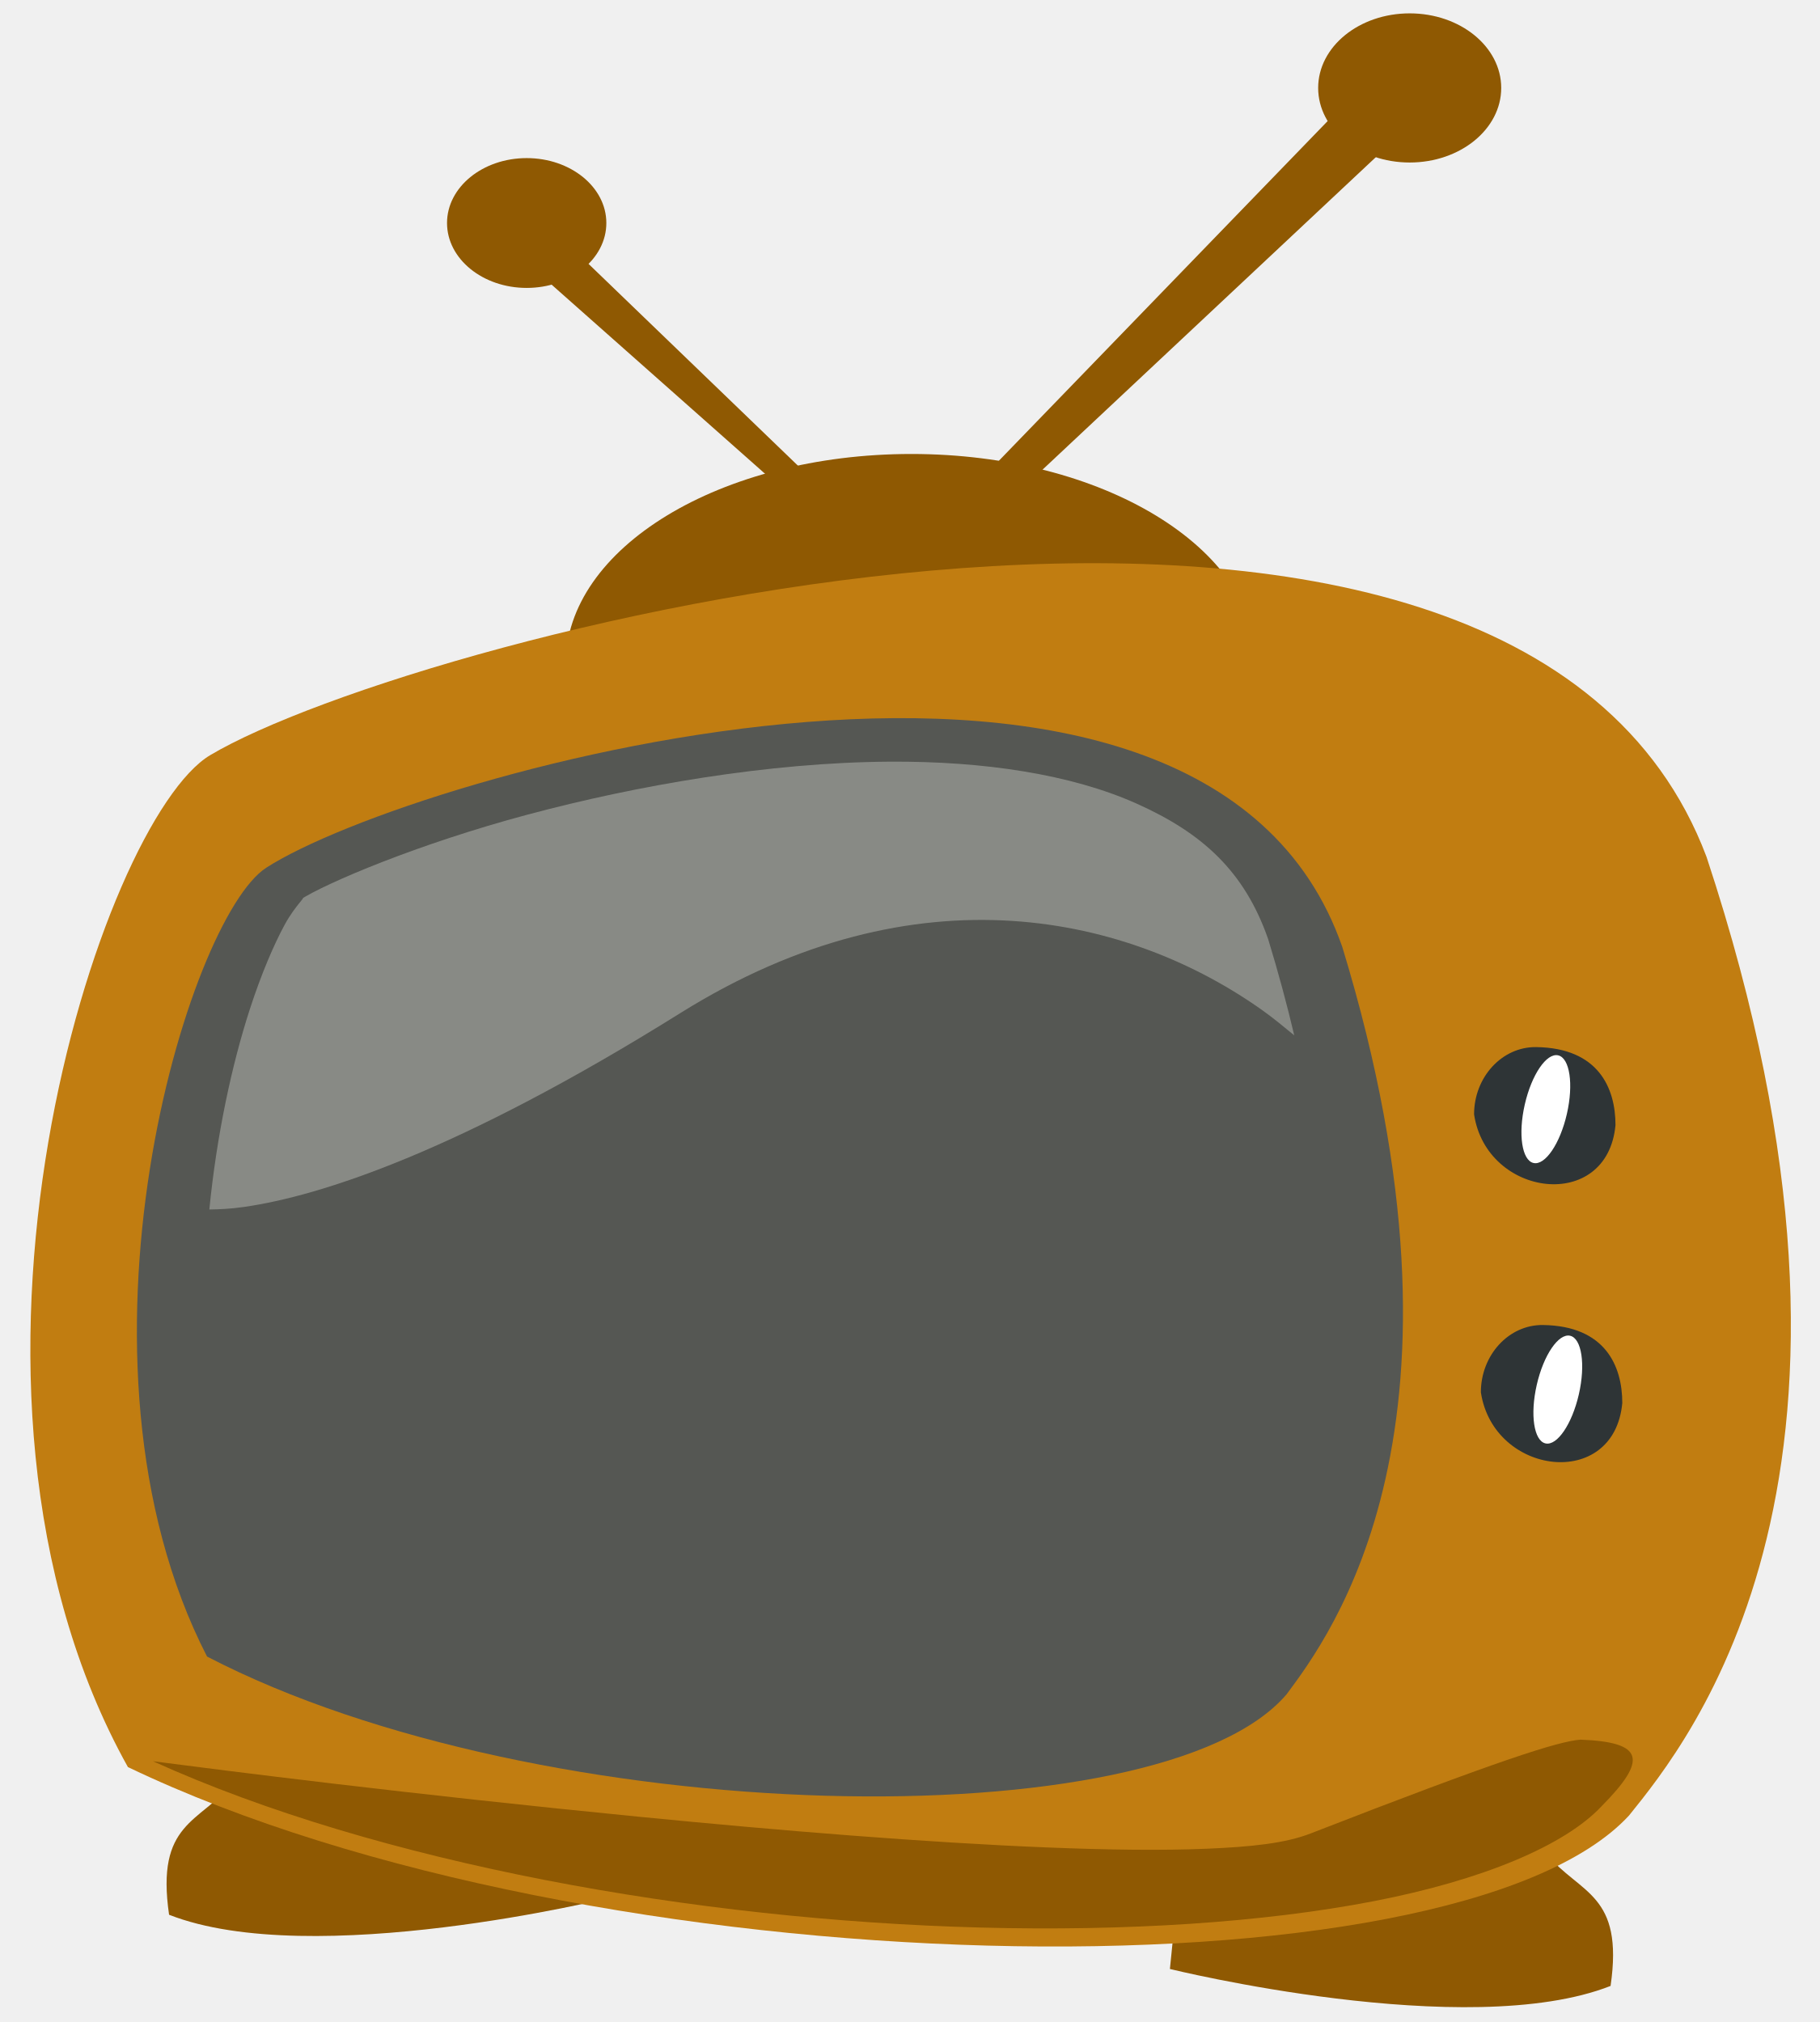
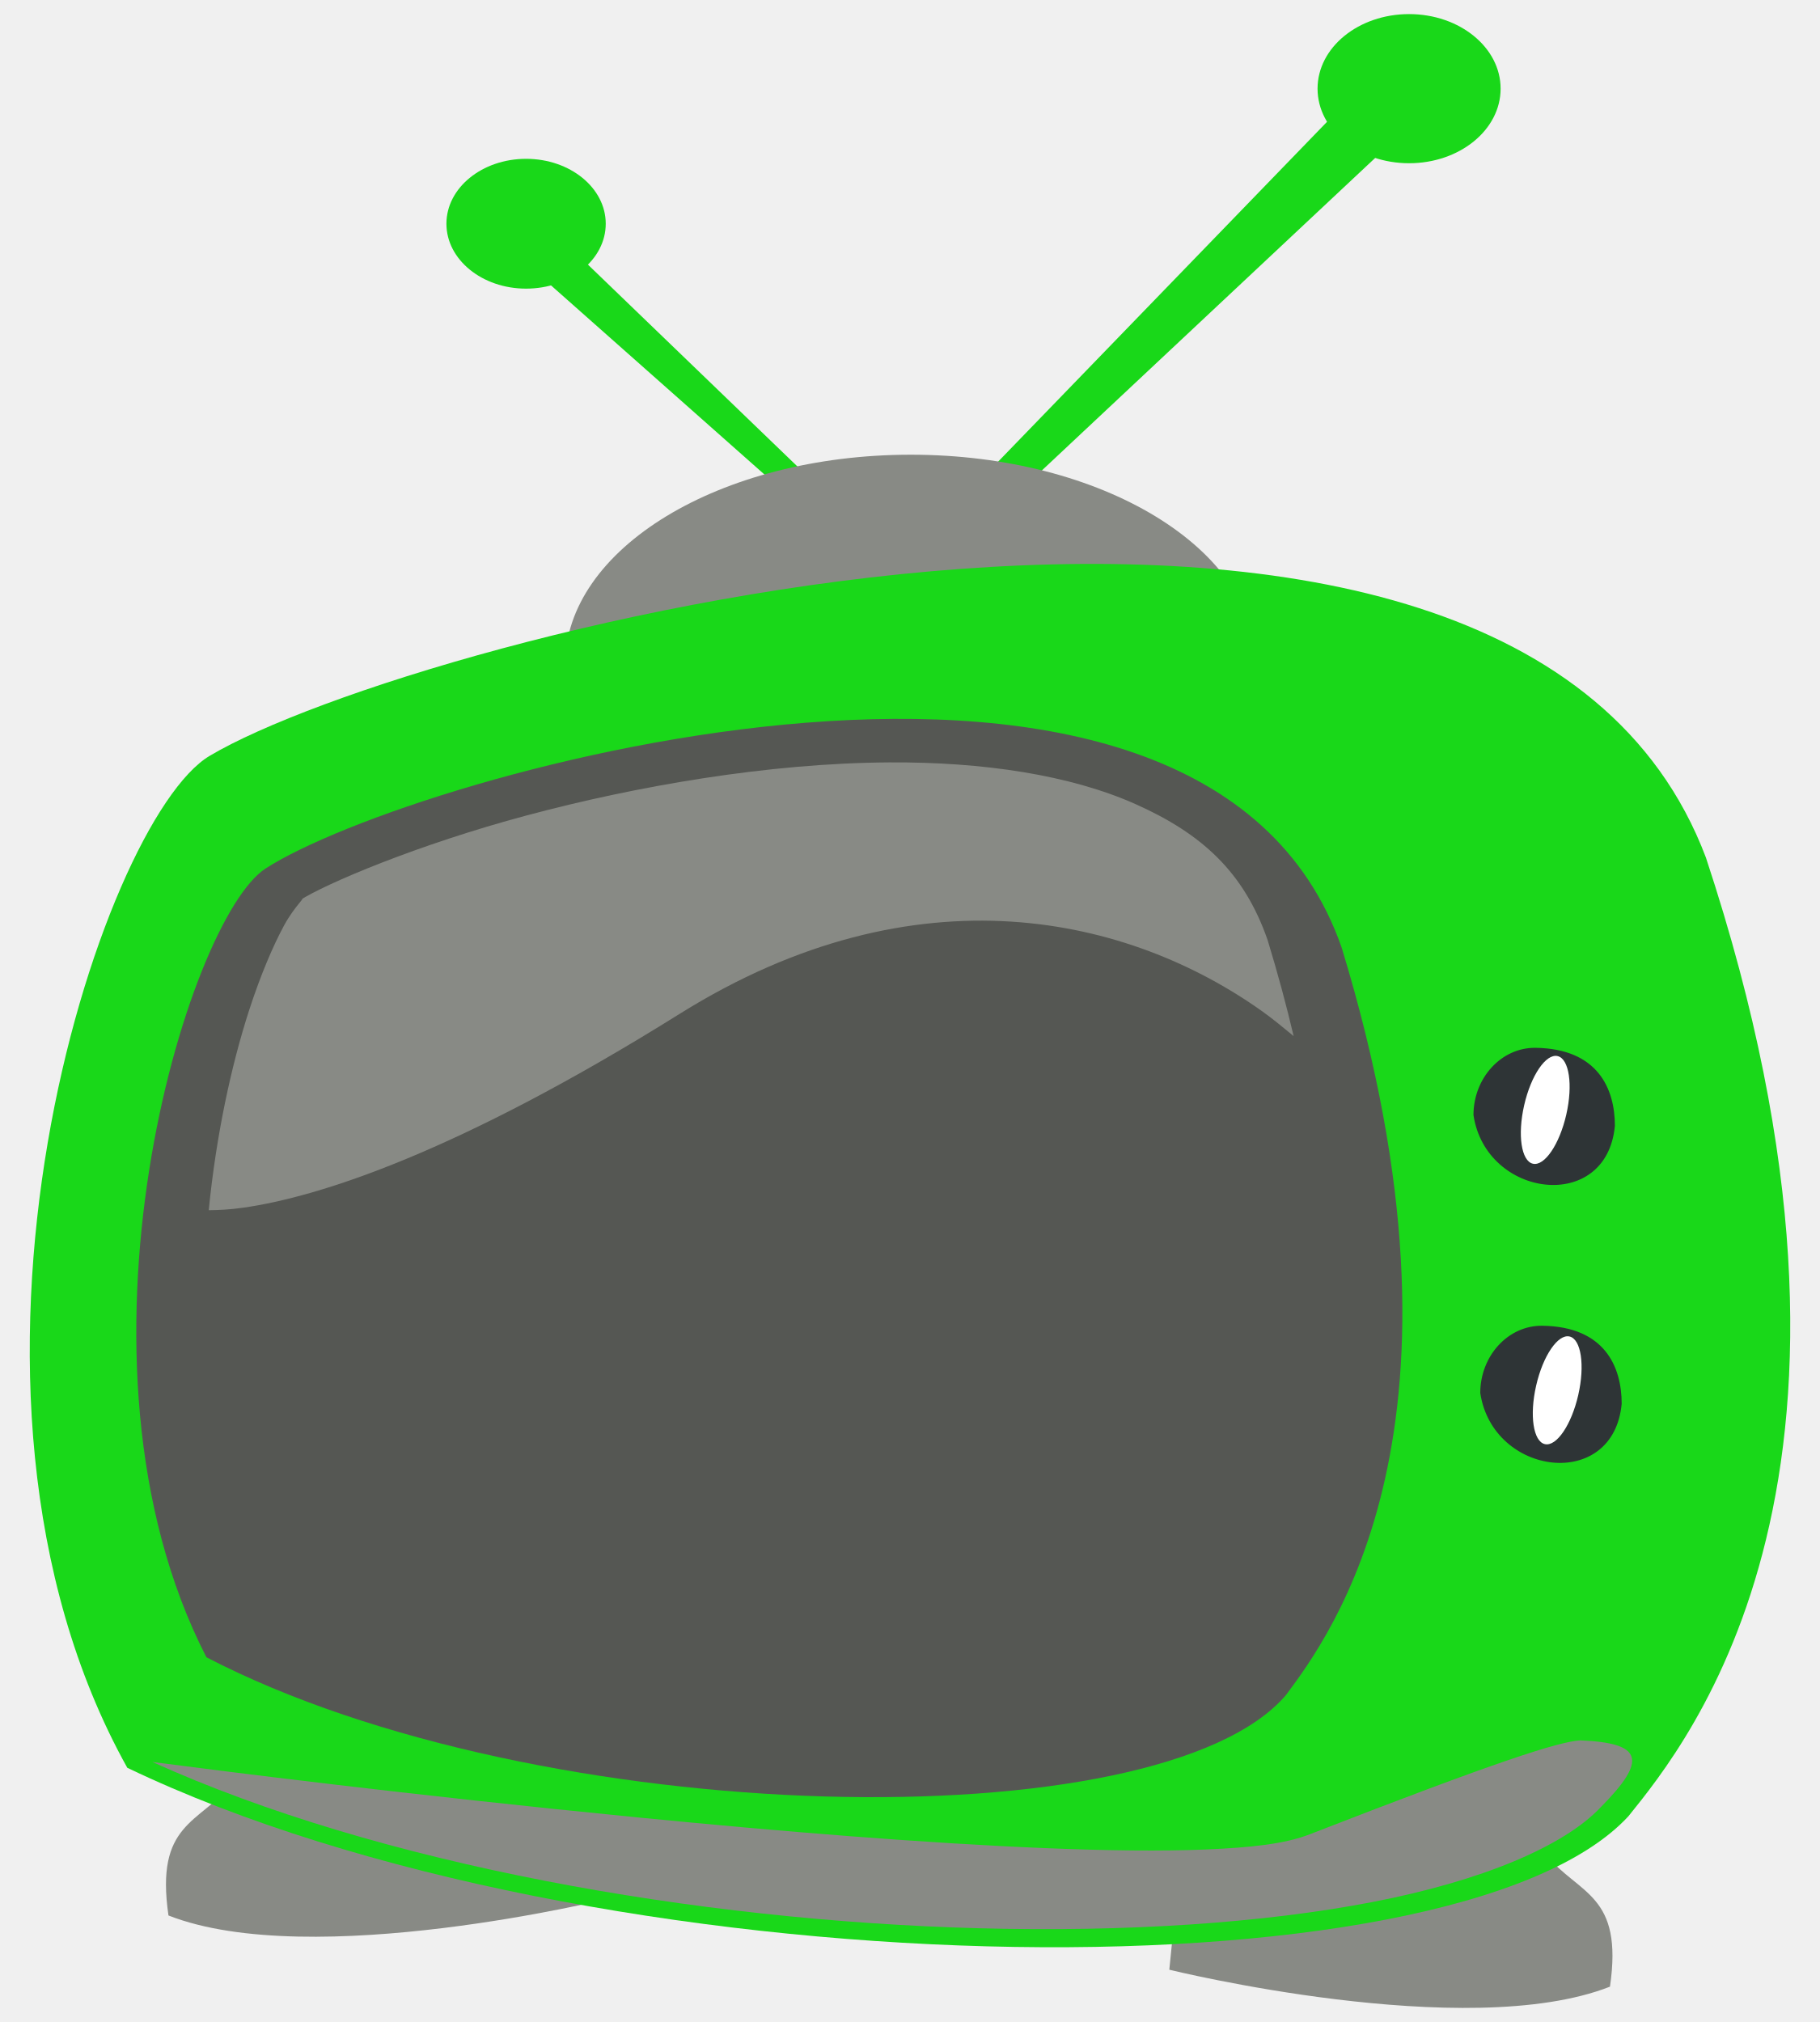
- <svg xmlns="http://www.w3.org/2000/svg" version="1.1" id="svg9089" x="0px" y="0px" width="90px" height="100px" viewBox="79.799 97.068 90 100" enable-background="new 79.799 97.068 90 100" xml:space="preserve">
+ <svg xmlns="http://www.w3.org/2000/svg" version="1.1" id="svg9089" x="0px" y="0px" width="90px" height="100px" viewBox="0 0 90 100" enable-background="new 0 0 90 100" xml:space="preserve">
+   <path id="path9064" fill="#19D819" d="M48.392,23.829L68.506,3.044l1.006,3.352l-19.29,18.088  L48.392,23.829z" />
+   <path id="path9066" fill="#19D819" d="  M74.206,4.385c0,2.037-2.026,3.688-4.526,3.688c-2.499,0-4.526-1.651-4.526-3.688s2.026-3.688,4.526-3.688  C72.179,0.697,74.206,2.348,74.206,4.385z" />
+   <path id="path9068" fill="#19D819" d="M43.699,27.181L25.261,9.413l-0.67,2.347l15.714,13.925  L43.699,27.181z" />
+   <path id="path9070" fill="#19D819" d="  M22.076,11.065c0,1.773,1.764,3.21,3.939,3.21s3.939-1.437,3.939-3.21s-1.764-3.21-3.939-3.21  C23.839,7.855,22.076,9.292,22.076,11.065z" />
  <defs>


		</defs>
-   <g id="layer1" transform="translate(-220.1551,-385.294)">
-     <path id="path9087" fill="#8F5902" d="M376.413,574.041c1.676,2.011,3.852,1.957,3.185,6.537   c-7.093,2.783-21.791-0.838-21.791-0.838l0.168-1.676L376.413,574.041z" />
-     <path id="path9085" fill="#8F5902" d="M311.5,570.521c-1.676,2.011-3.852,1.957-3.185,6.537   c7.093,2.783,21.791-0.838,21.791-0.838l-0.168-1.676L311.5,570.521z" />
-     <path id="path9062" fill="#8F5902" d="   M362.121,515.206c0,5.74-7.655,10.392-17.097,10.392s-17.097-4.653-17.097-10.392c0-5.74,7.655-10.392,17.097-10.392   S362.121,509.466,362.121,515.206z" />
-     <path id="path9046" fill="#C17D11" d="M310.35,519.708c10.057-5.986,64.414-20.354,73.992,5.029   c10.057,30.411-0.851,43.71-3.831,47.412c-8.62,9.339-51.244,8.62-74.232-2.395C295.743,550.837,304.965,522.913,310.35,519.708z" />
-     <path id="path9048" fill="#555753" d="M313.12,525.277c7.233-4.666,46.324-15.866,53.212,3.92   c7.233,23.705-0.612,34.071-2.755,36.958c-6.2,7.28-36.853,6.72-53.385-1.867C302.616,549.542,309.247,527.776,313.12,525.277z" />
-     <path id="path9055" fill="#888A85" d="M343.946,520.031c-5.986,0.038-12.485,1.17-17.904,2.619s-9.969,3.387-11.231,4.201   c0.4-0.258-0.235,0.242-0.775,1.236c-0.54,0.994-1.163,2.447-1.729,4.191c-0.89,2.744-1.635,6.209-2.001,9.9   c0.493-0.008,1.001-0.023,1.718-0.126c3.706-0.529,10.543-2.695,21.571-9.586c11.775-7.358,22.299-4.767,28.82-0.115   c0.547,0.39,1.038,0.805,1.54,1.215c-0.357-1.516-0.781-3.093-1.289-4.756c-1.174-3.373-3.272-5.257-6.506-6.705   C352.928,520.657,348.602,520.001,343.946,520.031z" />
-     <path id="path9057" fill="#2E3436" d="M380.177,551.75c-0.402,4.346-6.378,3.583-6.993-0.532   c0-1.836,1.378-3.35,3.075-3.326C379.331,547.936,380.177,549.914,380.177,551.75z" />
-     <path id="path9060" fill="#2E3436" d="M379.841,538.005c-0.402,4.346-6.378,3.583-6.993-0.532   c0-1.836,1.378-3.35,3.075-3.326C378.996,534.191,379.841,536.169,379.841,538.005z" />
-     <path id="path9064" fill="#8F5902" d="M348.376,506.155l20.114-20.785l1.006,3.352l-19.29,18.088   L348.376,506.155z" />
-     <path id="path9066" fill="#8F5902" d="   M374.19,486.711c0,2.037-2.026,3.688-4.526,3.688c-2.499,0-4.526-1.651-4.526-3.688s2.026-3.688,4.526-3.688   C372.163,483.023,374.19,484.674,374.19,486.711z" />
-     <path id="path9068" fill="#8F5902" d="M343.683,509.507l-18.438-17.768l-0.67,2.347l15.714,13.925   L343.683,509.507z" />
-     <path id="path9070" fill="#8F5902" d="   M322.06,493.391c0,1.773,1.764,3.21,3.939,3.21c2.175,0,3.939-1.437,3.939-3.21s-1.764-3.21-3.939-3.21   C323.823,490.181,322.06,491.618,322.06,493.391z" />
-     <path id="path9082" fill="#8F5902" d="M378.118,568.398c-1.079,0.072-4.078,1.029-13.357,4.641   c-1.25,0.487-2.932,0.661-5.133,0.754c-2.202,0.093-4.887,0.058-7.878-0.063c-5.983-0.241-13.209-0.831-20.198-1.519   c-11.467-1.129-20.515-2.287-24.032-2.745c11.18,5.067,26.873,7.852,40.889,8.224c7.232,0.192,14.012-0.249,19.454-1.299   c5.41-1.044,9.468-2.758,11.283-4.693C381.456,569.367,381.238,568.522,378.118,568.398z" />
-     <path id="path9074" fill="#FFFFFF" d="   M377.436,537.456c-0.336,1.468-1.074,2.553-1.648,2.423c-0.575-0.129-0.769-1.424-0.433-2.892c0.001-0.003,0.001-0.006,0.002-0.009   c0.336-1.468,1.074-2.553,1.648-2.423c0.575,0.129,0.769,1.424,0.433,2.892C377.437,537.45,377.436,537.453,377.436,537.456z" />
-     <path id="path9076" fill="#FFFFFF" d="   M378.028,551.324c-0.336,1.468-1.074,2.553-1.648,2.423c-0.575-0.129-0.769-1.424-0.433-2.892c0.001-0.003,0.001-0.006,0.002-0.009   c0.336-1.468,1.074-2.553,1.648-2.423s0.769,1.424,0.433,2.892C378.03,551.318,378.029,551.321,378.028,551.324z" />
-   </g>
+   <path id="path9087" fill="#888A85" d="M76.429,91.715c1.676,2.011,3.852,1.957,3.185,6.537  c-7.093,2.783-21.791-0.838-21.791-0.838l0.168-1.676L76.429,91.715z" />
+   <path id="path9085" fill="#888A85" d="M11.516,88.195c-1.676,2.011-3.852,1.957-3.185,6.537  c7.093,2.783,21.791-0.838,21.791-0.838l-0.168-1.676L11.516,88.195z" />
+   <path id="path9062" fill="#888A85" d="  M62.137,32.88c0,5.74-7.655,10.392-17.097,10.392S27.943,38.619,27.943,32.88c0-5.74,7.655-10.392,17.097-10.392  S62.137,27.14,62.137,32.88z" />
+   <path id="path9046" fill="#19D819" d="M10.366,37.382c10.057-5.986,64.414-20.354,73.992,5.029  c10.057,30.411-0.851,43.71-3.831,47.412c-8.62,9.339-51.244,8.62-74.232-2.395C-4.241,68.511,4.981,40.587,10.366,37.382z" />
+   <path id="path9048" fill="#555753" d="M13.136,42.951c7.233-4.666,46.324-15.866,53.212,3.92  c7.233,23.705-0.612,34.071-2.755,36.958c-6.2,7.28-36.853,6.72-53.385-1.867C2.632,67.216,9.263,45.45,13.136,42.951z" />
+   <path id="path9055" fill="#888A85" d="M43.962,37.705c-5.986,0.038-12.485,1.17-17.904,2.619s-9.969,3.387-11.231,4.201  c0.4-0.258-0.235,0.242-0.775,1.236s-1.163,2.447-1.729,4.191c-0.89,2.744-1.635,6.209-2.001,9.9  c0.493-0.008,1.001-0.023,1.718-0.126c3.706-0.529,10.543-2.695,21.571-9.586c11.775-7.358,22.299-4.767,28.82-0.115  c0.547,0.39,1.038,0.805,1.54,1.215c-0.357-1.516-0.781-3.093-1.289-4.756c-1.174-3.373-3.272-5.257-6.506-6.705  C52.944,38.331,48.618,37.675,43.962,37.705z" />
+   <path id="path9057" fill="#2E3436" d="M80.193,69.424c-0.402,4.346-6.378,3.583-6.993-0.532  c0-1.836,1.378-3.35,3.075-3.326C79.347,65.61,80.193,67.588,80.193,69.424z" />
+   <path id="path9060" fill="#2E3436" d="M79.857,55.679c-0.402,4.346-6.378,3.583-6.993-0.532  c0-1.836,1.378-3.35,3.075-3.326C79.012,51.865,79.857,53.843,79.857,55.679z" />
+   <path id="path9082" fill="#888A85" d="M78.134,86.072c-1.079,0.072-4.078,1.029-13.357,4.641  c-1.25,0.487-2.932,0.661-5.133,0.754c-2.202,0.093-4.887,0.058-7.878-0.063c-5.983-0.241-13.209-0.831-20.198-1.519  c-11.467-1.129-20.515-2.287-24.032-2.745c11.18,5.067,26.873,7.852,40.889,8.224c7.232,0.192,14.012-0.249,19.454-1.299  c5.41-1.044,9.468-2.758,11.283-4.693C81.472,87.041,81.254,86.196,78.134,86.072z" />
+   <path id="path9074" fill="#FFFFFF" d="  M77.452,55.13c-0.336,1.468-1.074,2.553-1.648,2.423c-0.575-0.129-0.769-1.424-0.433-2.892c0.001-0.003,0.001-0.006,0.002-0.009  c0.336-1.468,1.074-2.553,1.648-2.423c0.575,0.129,0.769,1.424,0.433,2.892C77.453,55.124,77.452,55.127,77.452,55.13z" />
+   <path id="path9076" fill="#FFFFFF" d="  M78.044,68.998c-0.336,1.468-1.074,2.553-1.648,2.423c-0.575-0.129-0.769-1.424-0.433-2.892c0.001-0.003,0.001-0.006,0.002-0.009  c0.336-1.468,1.074-2.553,1.648-2.423s0.769,1.424,0.433,2.892C78.046,68.992,78.045,68.995,78.044,68.998z" />
</svg>
